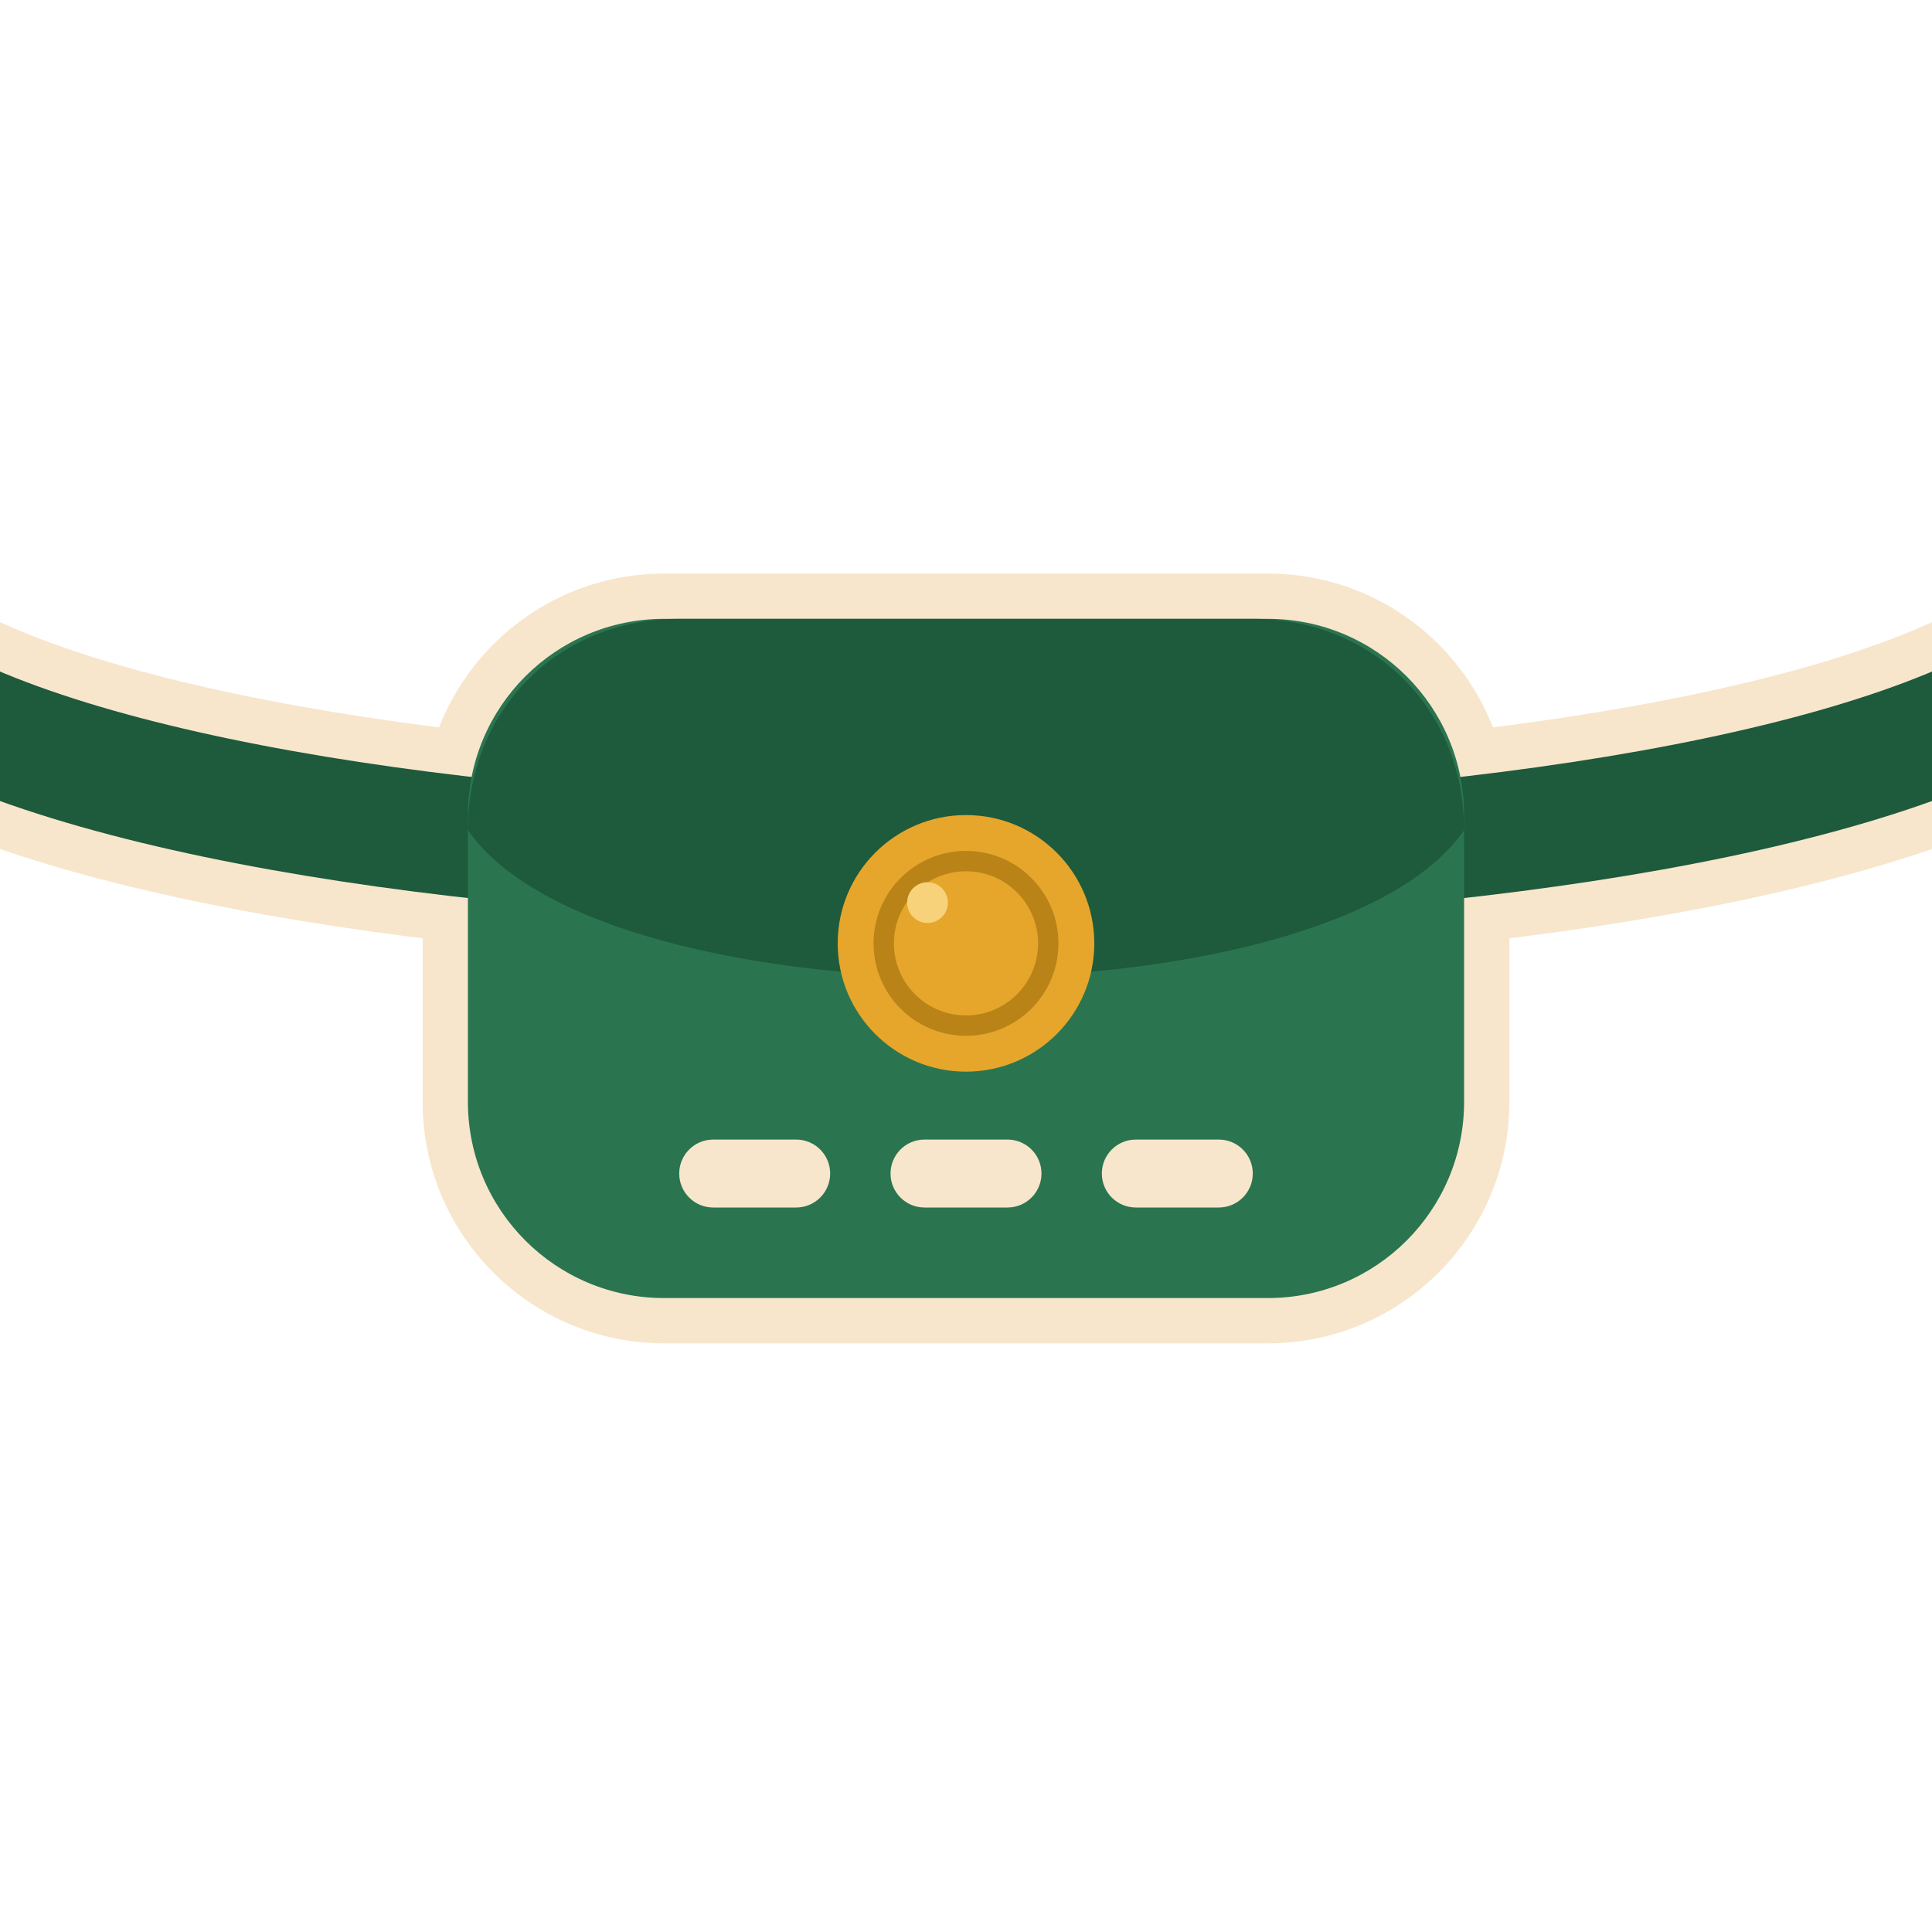
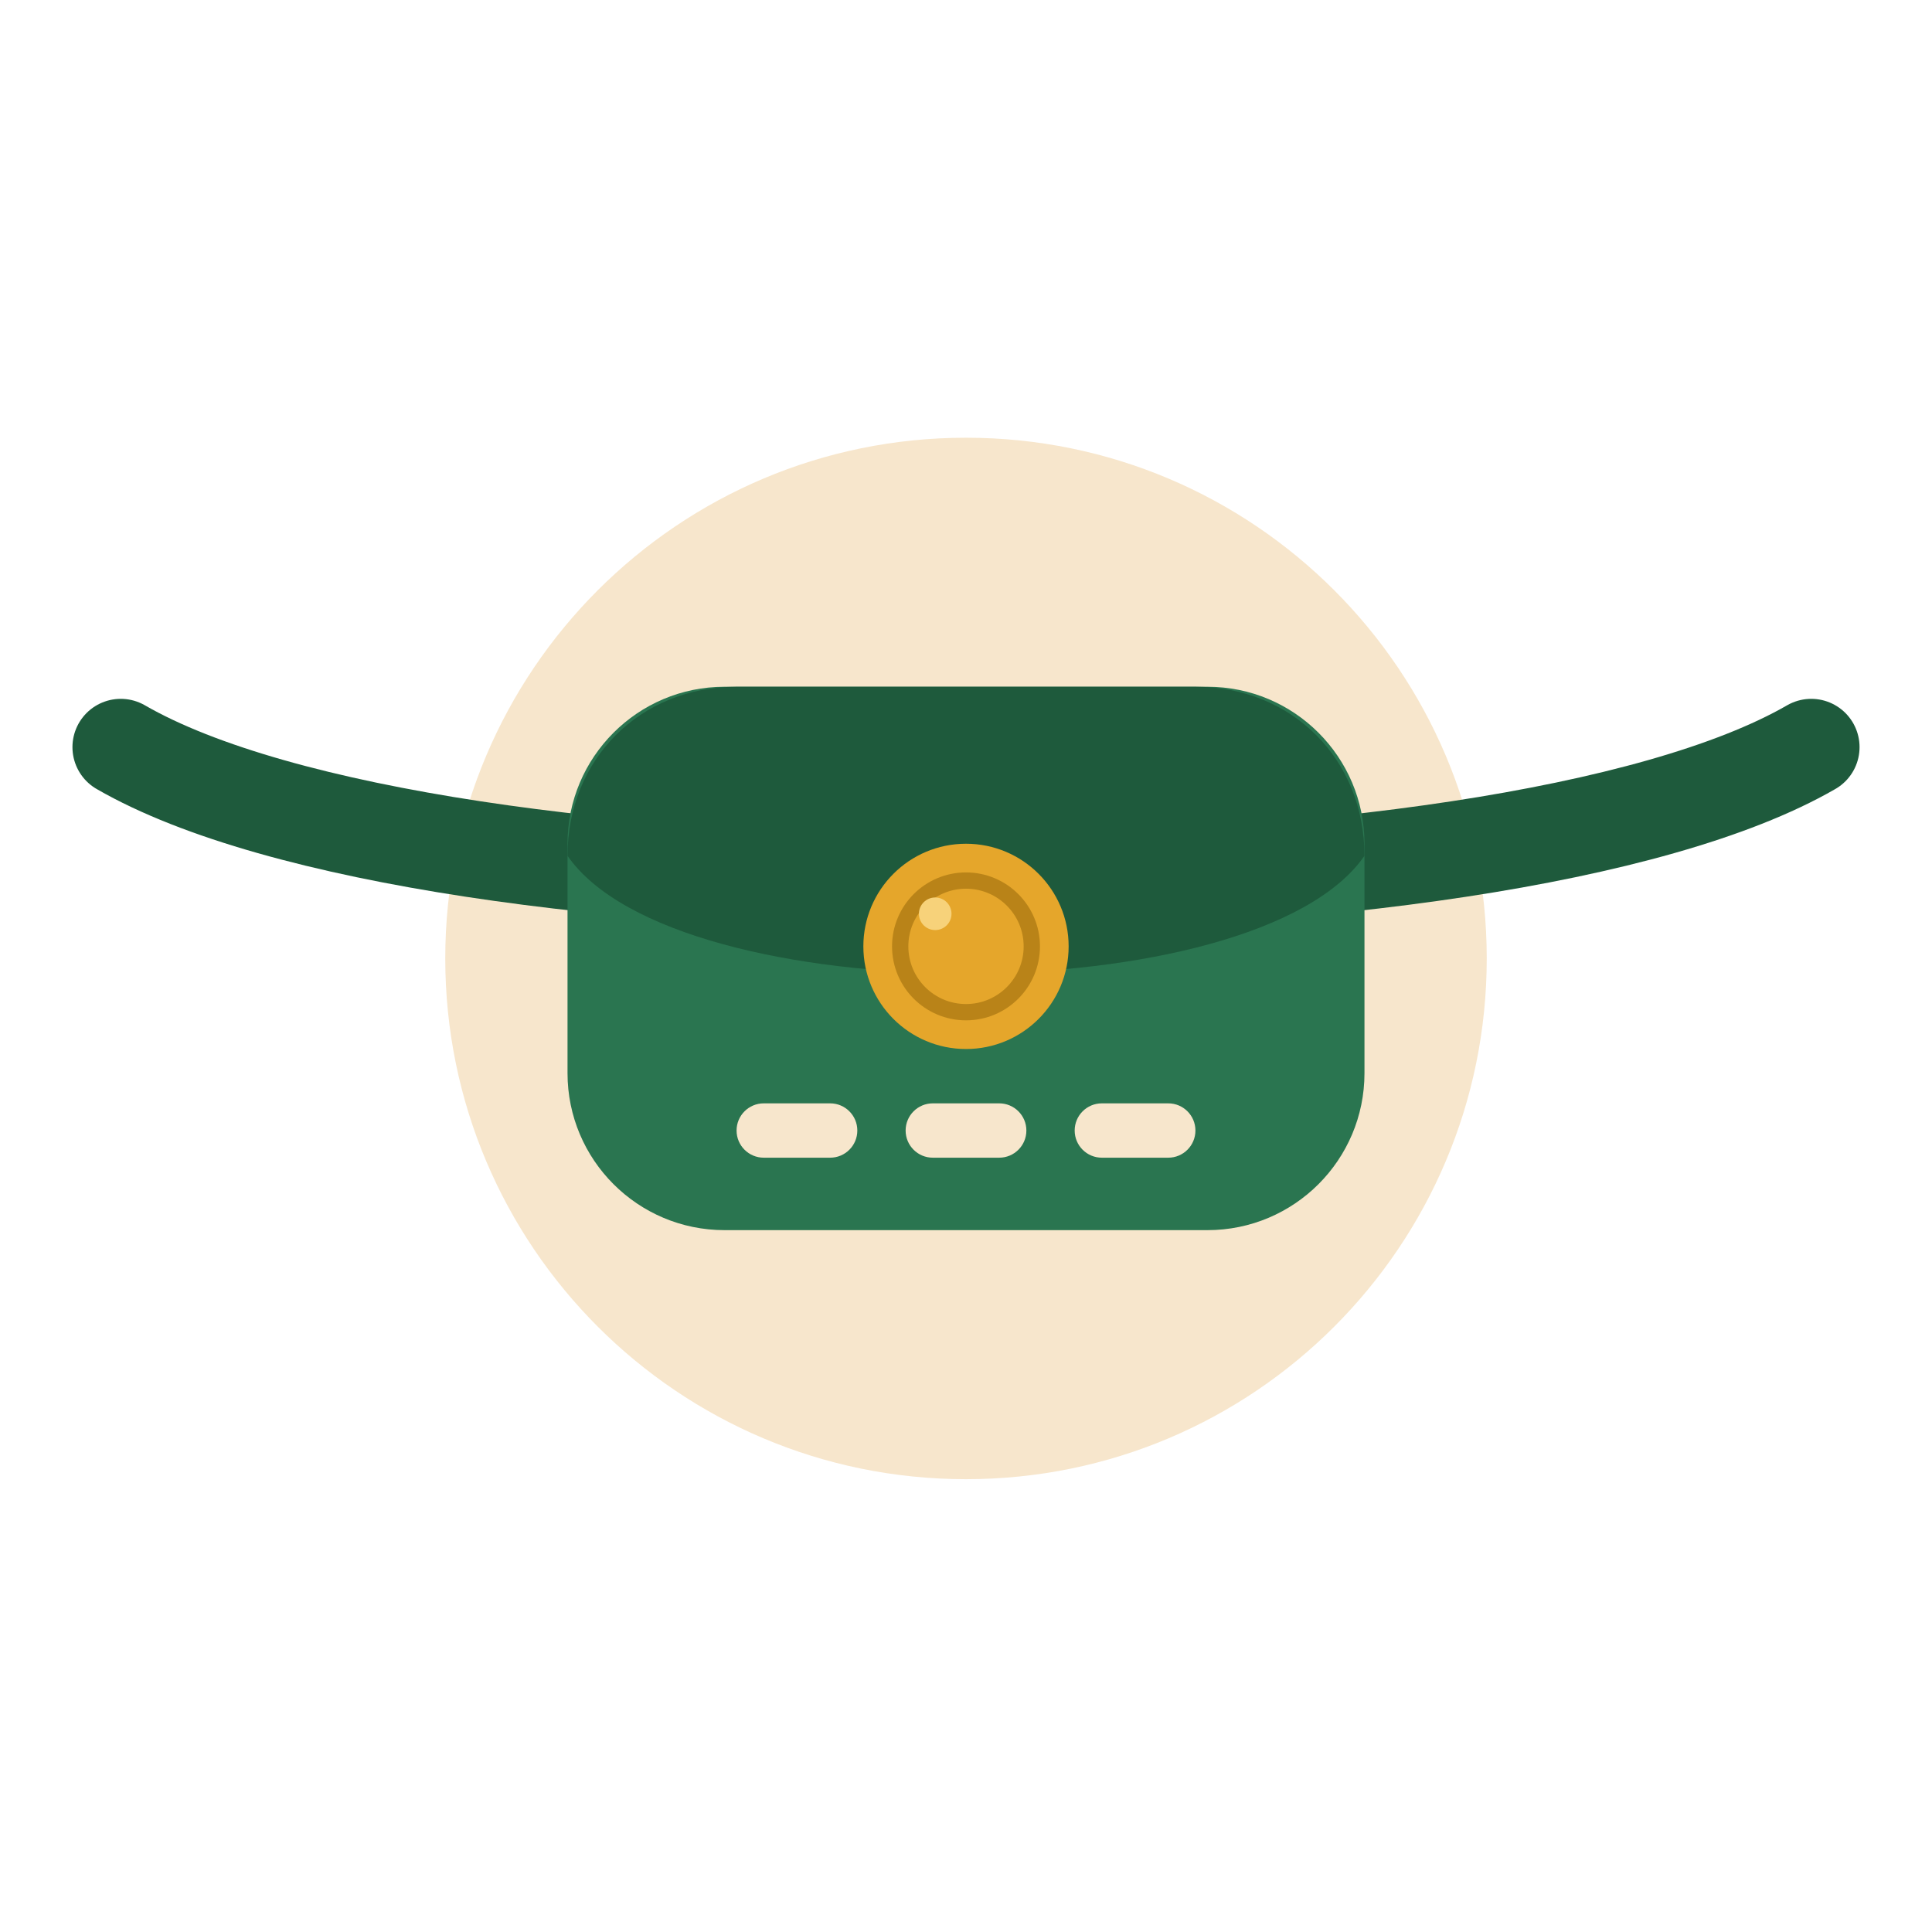
<svg xmlns="http://www.w3.org/2000/svg" viewBox="0 0 256 256" role="img" aria-labelledby="t">
-   <path d="M-12 92 C40 122 216 122 268 92" fill="none" stroke="#F7E6CC" stroke-width="28" stroke-linecap="round" />
-   <rect x="62" y="82" width="132" height="90" rx="26" fill="#F7E6CC" stroke="#F7E6CC" stroke-width="12" />
-   <path d="M-12 92 C40 122 216 122 268 92" fill="none" stroke="#1E5A3C" stroke-width="16" stroke-linecap="round" />
-   <rect x="62" y="82" width="132" height="90" rx="26" fill="#2A7550" />
-   <path d="M62 110 C62 94 74 82 90 82 H166 C182 82 194 94 194 110 C176 136 80 136 62 110 Z" fill="#1E5A3C" />
-   <circle cx="128" cy="125" r="17" fill="#E5A62B" />
-   <circle cx="128" cy="125" r="10.9" fill="none" stroke="#B98318" stroke-width="2.7" />
-   <circle cx="122.9" cy="119.6" r="2.7" fill="#F7D27A" />
-   <rect x="90" y="151" width="20" height="9" rx="4.5" fill="#F7E6CC" />
-   <rect x="118" y="151" width="20" height="9" rx="4.5" fill="#F7E6CC" />
-   <rect x="146" y="151" width="20" height="9" rx="4.5" fill="#F7E6CC" />
+   <circle cx="128" cy="127" r="69" fill="#F7E6CC" />
+   <g transform="translate(128 127) scale(0.8) translate(-128 -127)">
+     <path d="M-12 92 C40 122 216 122 268 92" fill="none" stroke="#1E5A3C" stroke-width="16" stroke-linecap="round" />
+     <rect x="62" y="82" width="132" height="90" rx="26" fill="#2A7550" />
+     <path d="M62 110 C62 94 74 82 90 82 H166 C182 82 194 94 194 110 C176 136 80 136 62 110 Z" fill="#1E5A3C" />
+     <circle cx="128" cy="125" r="17" fill="#E5A62B" />
+     <circle cx="128" cy="125" r="10.9" fill="none" stroke="#B98318" stroke-width="2.7" />
+     <circle cx="122.9" cy="119.6" r="2.7" fill="#F7D27A" />
+     <rect x="90" y="151" width="20" height="9" rx="4.5" fill="#F7E6CC" />
+     <rect x="118" y="151" width="20" height="9" rx="4.5" fill="#F7E6CC" />
+     <rect x="146" y="151" width="20" height="9" rx="4.5" fill="#F7E6CC" />
+   </g>
</svg>
